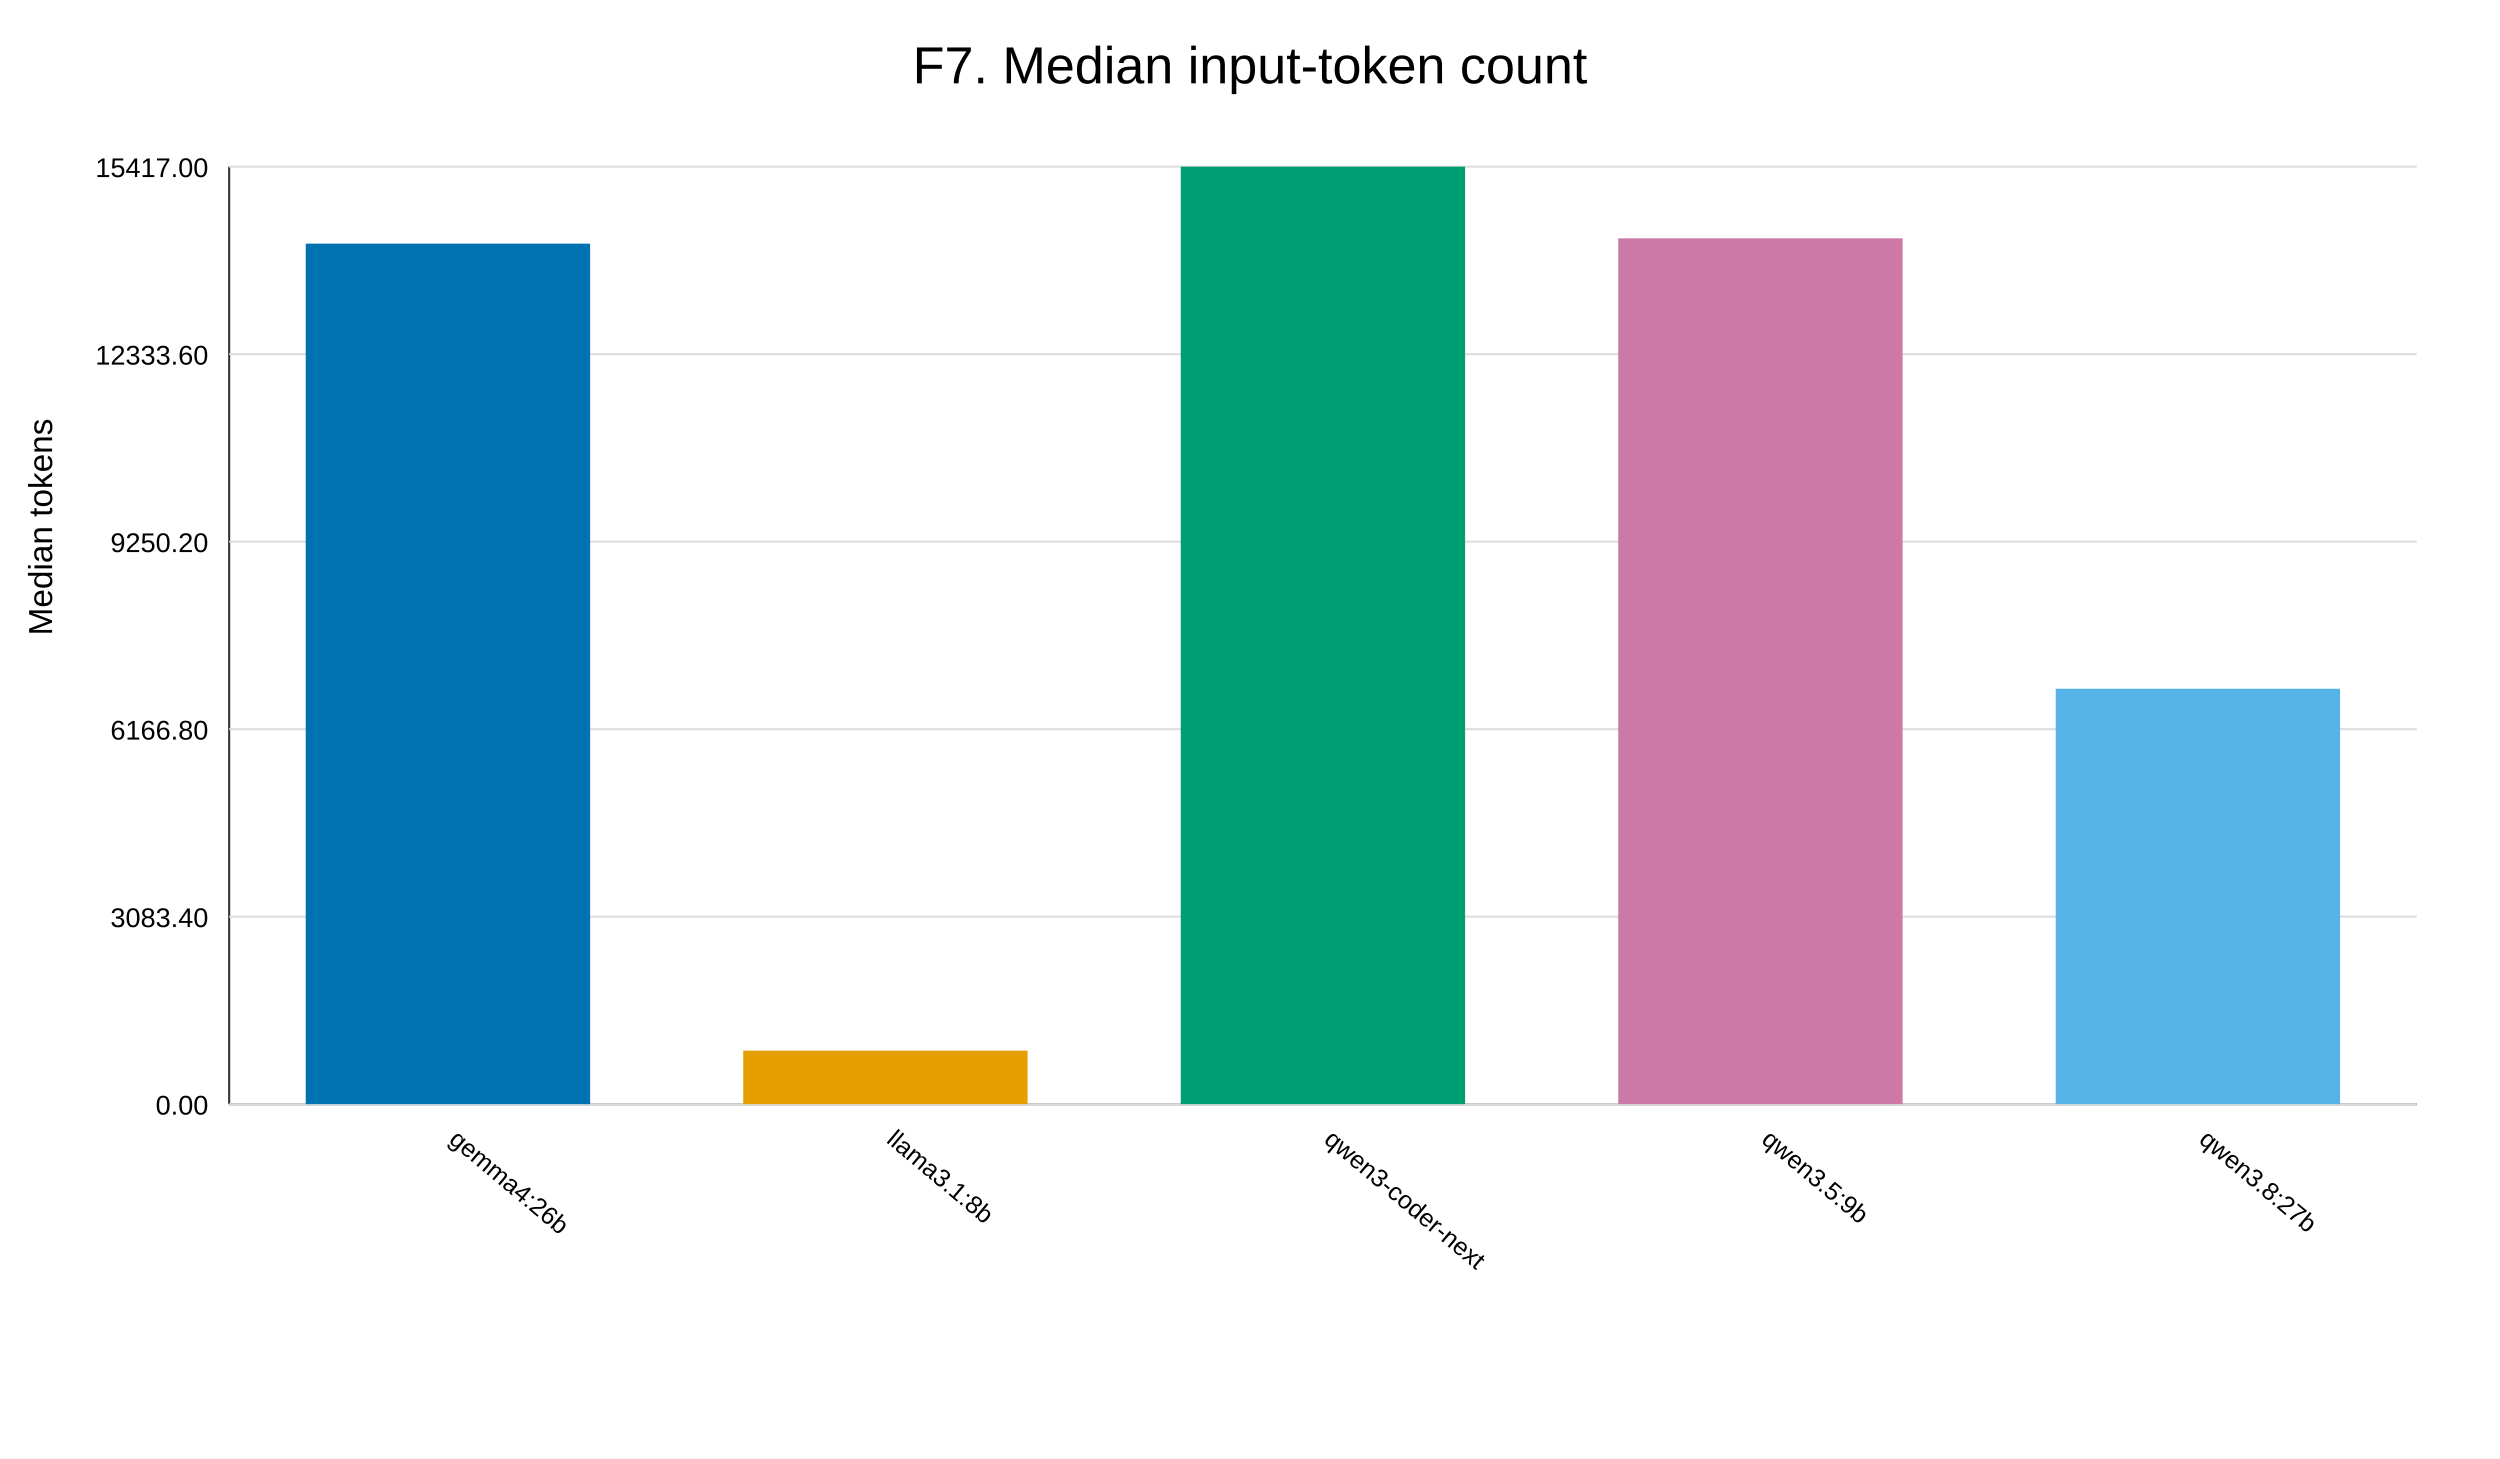
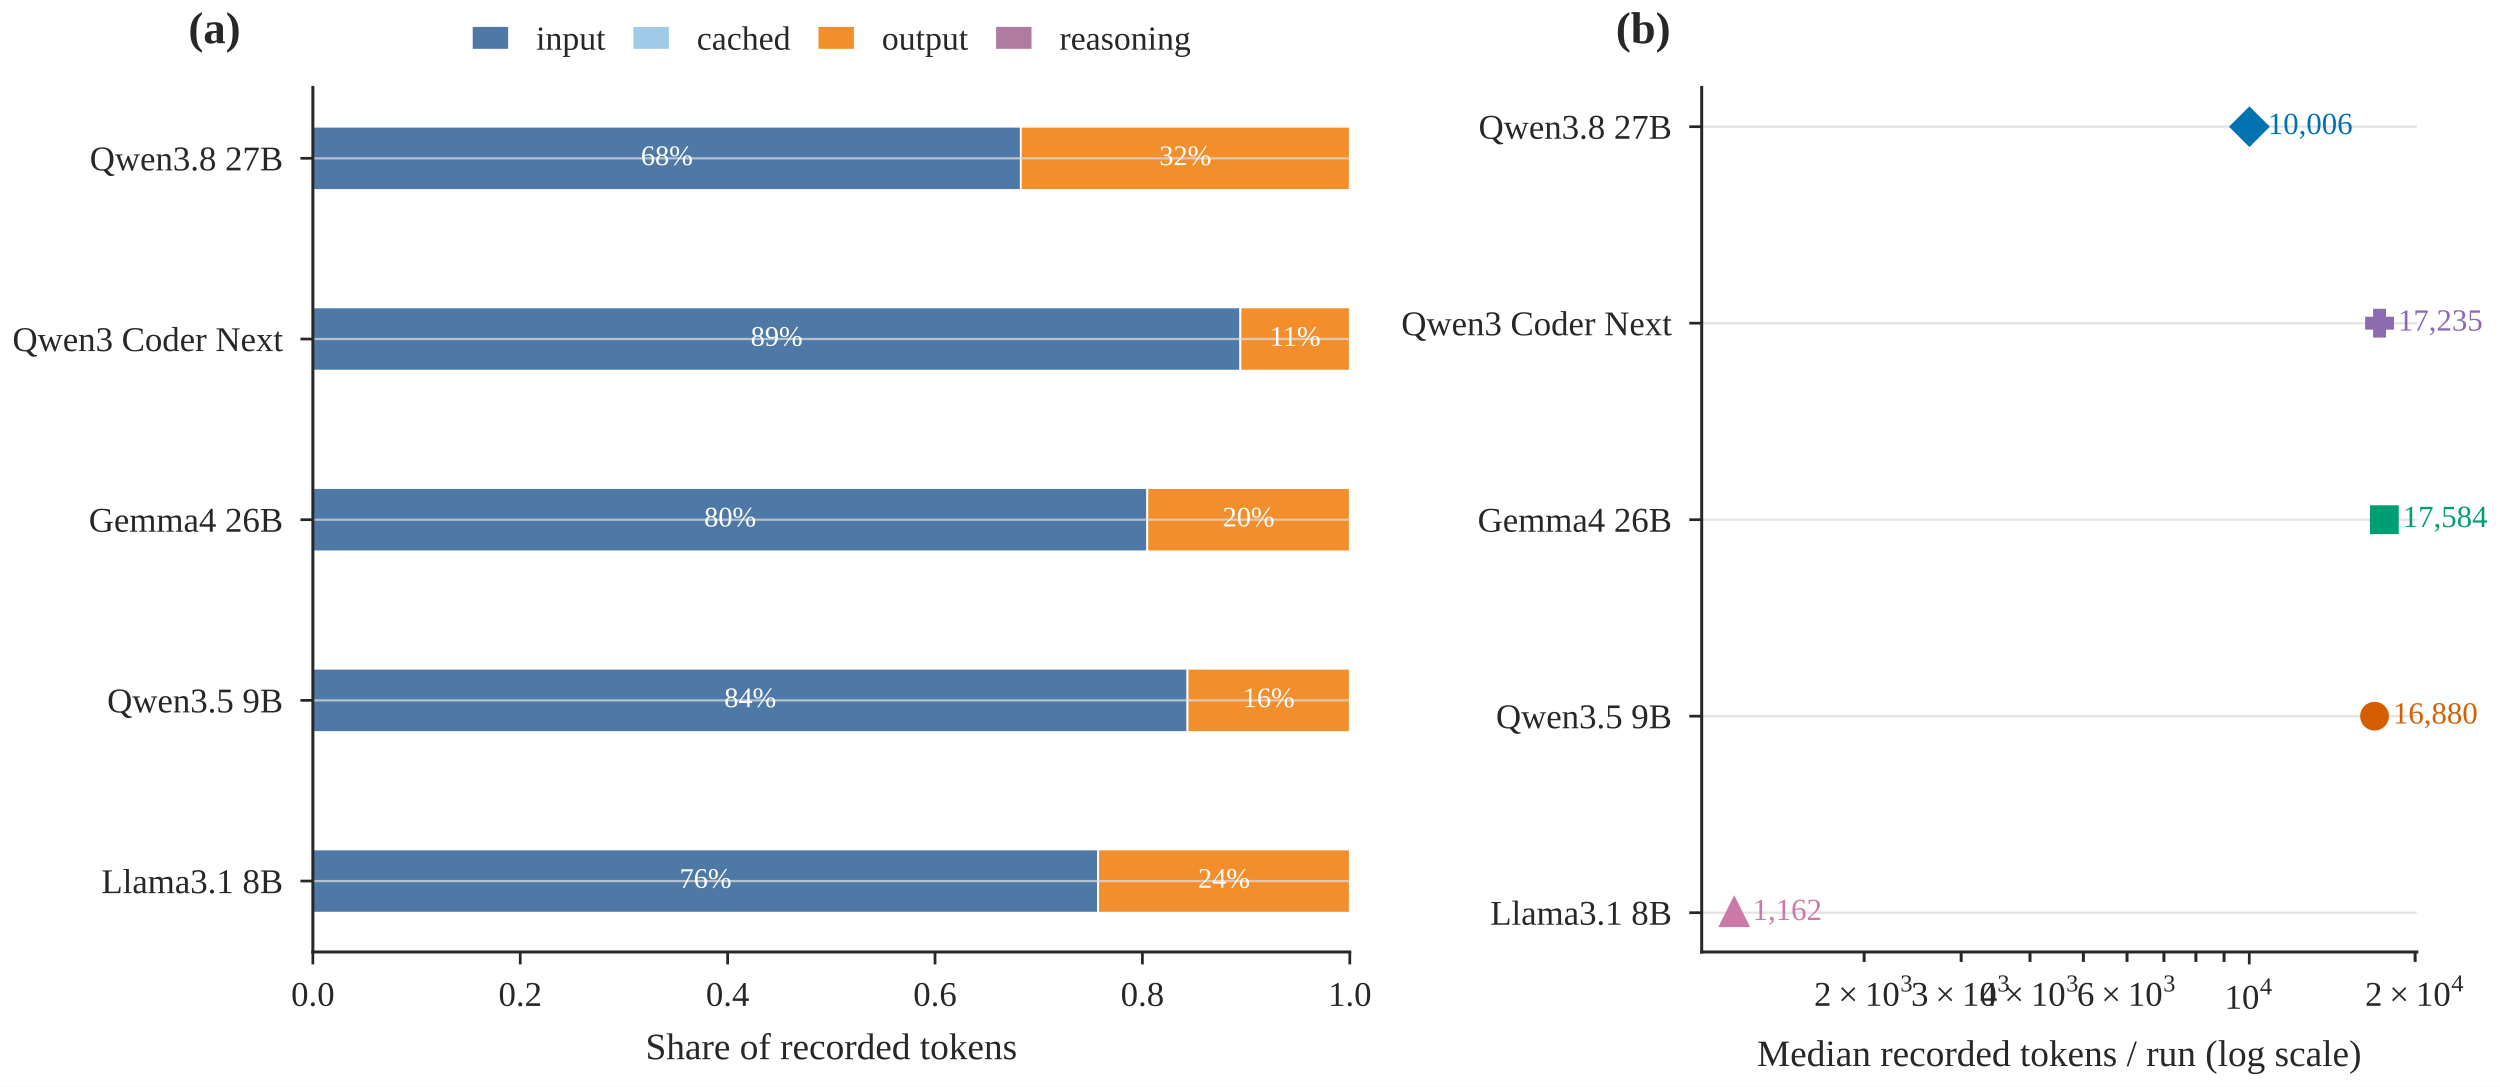
- <svg xmlns="http://www.w3.org/2000/svg" width="1200" height="700" viewBox="0 0 1200 700">
-   <rect width="100%" height="100%" fill="white" />
-   <text x="600.0" y="40" text-anchor="middle" font-family="Arial" font-size="25">F7. Median input-token count</text>
-   <line x1="110" y1="80" x2="110" y2="530" stroke="#333" />
-   <line x1="110" y1="530" x2="1160" y2="530" stroke="#333" />
-   <text x="25" y="305.0" transform="rotate(-90 25 305.0)" font-family="Arial" font-size="16">Median tokens</text>
-   <line x1="110" y1="530.0" x2="1160" y2="530.0" stroke="#ddd" />
-   <text x="100" y="535.0" text-anchor="end" font-family="Arial" font-size="13">0.00</text>
-   <line x1="110" y1="440.0" x2="1160" y2="440.0" stroke="#ddd" />
-   <text x="100" y="445.0" text-anchor="end" font-family="Arial" font-size="13">3083.40</text>
-   <line x1="110" y1="350.0" x2="1160" y2="350.0" stroke="#ddd" />
-   <text x="100" y="355.0" text-anchor="end" font-family="Arial" font-size="13">6166.80</text>
-   <line x1="110" y1="260" x2="1160" y2="260" stroke="#ddd" />
-   <text x="100" y="265" text-anchor="end" font-family="Arial" font-size="13">9250.20</text>
-   <line x1="110" y1="170.0" x2="1160" y2="170.0" stroke="#ddd" />
-   <text x="100" y="175.0" text-anchor="end" font-family="Arial" font-size="13">12333.60</text>
-   <line x1="110" y1="80.0" x2="1160" y2="80.0" stroke="#ddd" />
-   <text x="100" y="85.0" text-anchor="end" font-family="Arial" font-size="13">15417.00</text>
-   <rect x="146.75" y="116.953" width="136.5" height="413.047" fill="#0072B2" />
-   <text x="215.0" y="548" transform="rotate(40 215.0 548)" text-anchor="start" font-family="Arial" font-size="12">gemma4:26b</text>
-   <rect x="356.75" y="504.314" width="136.5" height="25.686" fill="#E69F00" />
-   <text x="425.0" y="548" transform="rotate(40 425.0 548)" text-anchor="start" font-family="Arial" font-size="12">llama3.1:8b</text>
-   <rect x="566.75" y="80.0" width="136.5" height="450.0" fill="#009E73" />
-   <text x="635.0" y="548" transform="rotate(40 635.0 548)" text-anchor="start" font-family="Arial" font-size="12">qwen3-coder-next</text>
-   <rect x="776.75" y="114.399" width="136.5" height="415.601" fill="#CC79A7" />
-   <text x="845.0" y="548" transform="rotate(40 845.0 548)" text-anchor="start" font-family="Arial" font-size="12">qwen3.5:9b</text>
-   <rect x="986.75" y="330.598" width="136.5" height="199.402" fill="#56B4E9" />
-   <text x="1055.0" y="548" transform="rotate(40 1055.0 548)" text-anchor="start" font-family="Arial" font-size="12">qwen3.8:27b</text>
+ <svg xmlns="http://www.w3.org/2000/svg" xmlns:xlink="http://www.w3.org/1999/xlink" width="503.039pt" height="218.64pt" viewBox="0 0 503.039 218.64" version="1.1">
+   <defs>
+     <style type="text/css">*{stroke-linejoin: round; stroke-linecap: butt}</style>
+   </defs>
+   <g id="figure_1">
+     <g id="patch_1">
+       <path d="M 0 218.64 L 503.039 218.64 L 503.039 0 L 0 0 z " style="fill: #ffffff" />
+     </g>
+     <g id="axes_1">
+       <g id="patch_2">
+         <path d="M 62.953 191.552 L 271.601 191.552 L 271.601 17.588 L 62.953 17.588 z " style="fill: #ffffff" />
+       </g>
+       <g id="patch_3">
+         <path d="M 62.953 183.645 L 220.965 183.645 L 220.965 170.92 L 62.953 170.92 z " clip-path="url(#p07044a4d1f)" style="fill: #4e79a7; stroke: #ffffff; stroke-width: 0.35; stroke-linejoin: miter" />
+       </g>
+       <g id="patch_4">
+         <path d="M 62.953 147.289 L 238.955 147.289 L 238.955 134.564 L 62.953 134.564 z " clip-path="url(#p07044a4d1f)" style="fill: #4e79a7; stroke: #ffffff; stroke-width: 0.35; stroke-linejoin: miter" />
+       </g>
+       <g id="patch_5">
+         <path d="M 62.953 110.932 L 230.866 110.932 L 230.866 98.208 L 62.953 98.208 z " clip-path="url(#p07044a4d1f)" style="fill: #4e79a7; stroke: #ffffff; stroke-width: 0.35; stroke-linejoin: miter" />
+       </g>
+       <g id="patch_6">
+         <path d="M 62.953 74.576 L 249.592 74.576 L 249.592 61.851 L 62.953 61.851 z " clip-path="url(#p07044a4d1f)" style="fill: #4e79a7; stroke: #ffffff; stroke-width: 0.35; stroke-linejoin: miter" />
+       </g>
+       <g id="patch_7">
+         <path d="M 62.953 38.22 L 205.405 38.22 L 205.405 25.495 L 62.953 25.495 z " clip-path="url(#p07044a4d1f)" style="fill: #4e79a7; stroke: #ffffff; stroke-width: 0.35; stroke-linejoin: miter" />
+       </g>
+       <g id="patch_8">
+         <path d="M 220.965 183.645 L 220.965 183.645 L 220.965 170.92 L 220.965 170.92 z " clip-path="url(#p07044a4d1f)" style="fill: #a0cbe8; stroke: #ffffff; stroke-width: 0.35; stroke-linejoin: miter" />
+       </g>
+       <g id="patch_9">
+         <path d="M 238.955 147.289 L 238.955 147.289 L 238.955 134.564 L 238.955 134.564 z " clip-path="url(#p07044a4d1f)" style="fill: #a0cbe8; stroke: #ffffff; stroke-width: 0.35; stroke-linejoin: miter" />
+       </g>
+       <g id="patch_10">
+         <path d="M 230.866 110.932 L 230.866 110.932 L 230.866 98.208 L 230.866 98.208 z " clip-path="url(#p07044a4d1f)" style="fill: #a0cbe8; stroke: #ffffff; stroke-width: 0.35; stroke-linejoin: miter" />
+       </g>
+       <g id="patch_11">
+         <path d="M 249.592 74.576 L 249.592 74.576 L 249.592 61.851 L 249.592 61.851 z " clip-path="url(#p07044a4d1f)" style="fill: #a0cbe8; stroke: #ffffff; stroke-width: 0.35; stroke-linejoin: miter" />
+       </g>
+       <g id="patch_12">
+         <path d="M 205.405 38.22 L 205.405 38.22 L 205.405 25.495 L 205.405 25.495 z " clip-path="url(#p07044a4d1f)" style="fill: #a0cbe8; stroke: #ffffff; stroke-width: 0.35; stroke-linejoin: miter" />
+       </g>
+       <g id="patch_13">
+         <path d="M 220.965 183.645 L 271.601 183.645 L 271.601 170.92 L 220.965 170.92 z " clip-path="url(#p07044a4d1f)" style="fill: #f28e2b; stroke: #ffffff; stroke-width: 0.35; stroke-linejoin: miter" />
+       </g>
+       <g id="patch_14">
+         <path d="M 238.955 147.289 L 271.601 147.289 L 271.601 134.564 L 238.955 134.564 z " clip-path="url(#p07044a4d1f)" style="fill: #f28e2b; stroke: #ffffff; stroke-width: 0.35; stroke-linejoin: miter" />
+       </g>
+       <g id="patch_15">
+         <path d="M 230.866 110.932 L 271.601 110.932 L 271.601 98.208 L 230.866 98.208 z " clip-path="url(#p07044a4d1f)" style="fill: #f28e2b; stroke: #ffffff; stroke-width: 0.35; stroke-linejoin: miter" />
+       </g>
+       <g id="patch_16">
+         <path d="M 249.592 74.576 L 271.601 74.576 L 271.601 61.851 L 249.592 61.851 z " clip-path="url(#p07044a4d1f)" style="fill: #f28e2b; stroke: #ffffff; stroke-width: 0.35; stroke-linejoin: miter" />
+       </g>
+       <g id="patch_17">
+         <path d="M 205.405 38.22 L 271.601 38.22 L 271.601 25.495 L 205.405 25.495 z " clip-path="url(#p07044a4d1f)" style="fill: #f28e2b; stroke: #ffffff; stroke-width: 0.35; stroke-linejoin: miter" />
+       </g>
+       <g id="patch_18">
+         <path d="M 271.601 183.645 L 271.601 183.645 L 271.601 170.92 L 271.601 170.92 z " clip-path="url(#p07044a4d1f)" style="fill: #b07aa1; stroke: #ffffff; stroke-width: 0.35; stroke-linejoin: miter" />
+       </g>
+       <g id="patch_19">
+         <path d="M 271.601 147.289 L 271.601 147.289 L 271.601 134.564 L 271.601 134.564 z " clip-path="url(#p07044a4d1f)" style="fill: #b07aa1; stroke: #ffffff; stroke-width: 0.35; stroke-linejoin: miter" />
+       </g>
+       <g id="patch_20">
+         <path d="M 271.601 110.932 L 271.601 110.932 L 271.601 98.208 L 271.601 98.208 z " clip-path="url(#p07044a4d1f)" style="fill: #b07aa1; stroke: #ffffff; stroke-width: 0.35; stroke-linejoin: miter" />
+       </g>
+       <g id="patch_21">
+         <path d="M 271.601 74.576 L 271.601 74.576 L 271.601 61.851 L 271.601 61.851 z " clip-path="url(#p07044a4d1f)" style="fill: #b07aa1; stroke: #ffffff; stroke-width: 0.35; stroke-linejoin: miter" />
+       </g>
+       <g id="patch_22">
+         <path d="M 271.601 38.22 L 271.601 38.22 L 271.601 25.495 L 271.601 25.495 z " clip-path="url(#p07044a4d1f)" style="fill: #b07aa1; stroke: #ffffff; stroke-width: 0.35; stroke-linejoin: miter" />
+       </g>
+       <g id="matplotlib.axis_1">
+         <g id="xtick_1">
+           <g id="line2d_1">
+             <defs>
+               <path id="me85e2fd62c" d="M 0 0 L 0 2.5 " style="stroke: #272727; stroke-width: 0.55" />
+             </defs>
+             <g>
+               <use xlink:href="#me85e2fd62c" x="62.953" y="191.552" style="fill: #272727; stroke: #272727; stroke-width: 0.55" />
+             </g>
+           </g>
+           <g id="text_1">
+             <text style="font-size: 7px; font-family: 'Times New Roman', 'STIX Two Text', 'Liberation Serif', 'DejaVu Serif', serif; text-anchor: middle; fill: #272727" x="62.953" y="202.406" transform="rotate(-0 62.95266 202.4058)">0.0</text>
+           </g>
+         </g>
+         <g id="xtick_2">
+           <g id="line2d_2">
+             <g>
+               <use xlink:href="#me85e2fd62c" x="104.682" y="191.552" style="fill: #272727; stroke: #272727; stroke-width: 0.55" />
+             </g>
+           </g>
+           <g id="text_2">
+             <text style="font-size: 7px; font-family: 'Times New Roman', 'STIX Two Text', 'Liberation Serif', 'DejaVu Serif', serif; text-anchor: middle; fill: #272727" x="104.682" y="202.406" transform="rotate(-0 104.6823 202.4058)">0.2</text>
+           </g>
+         </g>
+         <g id="xtick_3">
+           <g id="line2d_3">
+             <g>
+               <use xlink:href="#me85e2fd62c" x="146.412" y="191.552" style="fill: #272727; stroke: #272727; stroke-width: 0.55" />
+             </g>
+           </g>
+           <g id="text_3">
+             <text style="font-size: 7px; font-family: 'Times New Roman', 'STIX Two Text', 'Liberation Serif', 'DejaVu Serif', serif; text-anchor: middle; fill: #272727" x="146.412" y="202.406" transform="rotate(-0 146.412 202.4058)">0.4</text>
+           </g>
+         </g>
+         <g id="xtick_4">
+           <g id="line2d_4">
+             <g>
+               <use xlink:href="#me85e2fd62c" x="188.142" y="191.552" style="fill: #272727; stroke: #272727; stroke-width: 0.55" />
+             </g>
+           </g>
+           <g id="text_4">
+             <text style="font-size: 7px; font-family: 'Times New Roman', 'STIX Two Text', 'Liberation Serif', 'DejaVu Serif', serif; text-anchor: middle; fill: #272727" x="188.142" y="202.406" transform="rotate(-0 188.1417 202.4058)">0.6</text>
+           </g>
+         </g>
+         <g id="xtick_5">
+           <g id="line2d_5">
+             <g>
+               <use xlink:href="#me85e2fd62c" x="229.871" y="191.552" style="fill: #272727; stroke: #272727; stroke-width: 0.55" />
+             </g>
+           </g>
+           <g id="text_5">
+             <text style="font-size: 7px; font-family: 'Times New Roman', 'STIX Two Text', 'Liberation Serif', 'DejaVu Serif', serif; text-anchor: middle; fill: #272727" x="229.871" y="202.406" transform="rotate(-0 229.8713 202.4058)">0.8</text>
+           </g>
+         </g>
+         <g id="xtick_6">
+           <g id="line2d_6">
+             <g>
+               <use xlink:href="#me85e2fd62c" x="271.601" y="191.552" style="fill: #272727; stroke: #272727; stroke-width: 0.55" />
+             </g>
+           </g>
+           <g id="text_6">
+             <text style="font-size: 7px; font-family: 'Times New Roman', 'STIX Two Text', 'Liberation Serif', 'DejaVu Serif', serif; text-anchor: middle; fill: #272727" x="271.601" y="202.406" transform="rotate(-0 271.601 202.4058)">1.0</text>
+           </g>
+         </g>
+         <g id="text_7">
+           <text style="font-size: 7.5px; font-family: 'Times New Roman', 'STIX Two Text', 'Liberation Serif', 'DejaVu Serif', serif; text-anchor: middle; fill: #272727" x="167.277" y="213.124" transform="rotate(-0 167.2768 213.1244)">Share of recorded tokens</text>
+         </g>
+       </g>
+       <g id="matplotlib.axis_2">
+         <g id="ytick_1">
+           <g id="line2d_7">
+             <path d="M 62.953 177.282 L 271.601 177.282 " clip-path="url(#p07044a4d1f)" style="fill: none; stroke: #d9d9d9; stroke-opacity: 0.75; stroke-width: 0.45; stroke-linecap: square" />
+           </g>
+           <g id="line2d_8">
+             <defs>
+               <path id="m7d37bfd8b5" d="M 0 0 L -2.5 0 " style="stroke: #272727; stroke-width: 0.55" />
+             </defs>
+             <g>
+               <use xlink:href="#m7d37bfd8b5" x="62.953" y="177.282" style="fill: #272727; stroke: #272727; stroke-width: 0.55" />
+             </g>
+           </g>
+           <g id="text_8">
+             <text style="font-size: 7px; font-family: 'Times New Roman', 'STIX Two Text', 'Liberation Serif', 'DejaVu Serif', serif; text-anchor: end; fill: #272727" x="56.953" y="179.713" transform="rotate(-0 56.95266 179.7128)">Llama3.1 8B</text>
+           </g>
+         </g>
+         <g id="ytick_2">
+           <g id="line2d_9">
+             <path d="M 62.953 140.926 L 271.601 140.926 " clip-path="url(#p07044a4d1f)" style="fill: none; stroke: #d9d9d9; stroke-opacity: 0.75; stroke-width: 0.45; stroke-linecap: square" />
+           </g>
+           <g id="line2d_10">
+             <g>
+               <use xlink:href="#m7d37bfd8b5" x="62.953" y="140.926" style="fill: #272727; stroke: #272727; stroke-width: 0.55" />
+             </g>
+           </g>
+           <g id="text_9">
+             <text style="font-size: 7px; font-family: 'Times New Roman', 'STIX Two Text', 'Liberation Serif', 'DejaVu Serif', serif; text-anchor: end; fill: #272727" x="56.953" y="143.353" transform="rotate(-0 56.95266 143.353)">Qwen3.5 9B</text>
+           </g>
+         </g>
+         <g id="ytick_3">
+           <g id="line2d_11">
+             <path d="M 62.953 104.57 L 271.601 104.57 " clip-path="url(#p07044a4d1f)" style="fill: none; stroke: #d9d9d9; stroke-opacity: 0.75; stroke-width: 0.45; stroke-linecap: square" />
+           </g>
+           <g id="line2d_12">
+             <g>
+               <use xlink:href="#m7d37bfd8b5" x="62.953" y="104.57" style="fill: #272727; stroke: #272727; stroke-width: 0.55" />
+             </g>
+           </g>
+           <g id="text_10">
+             <text style="font-size: 7px; font-family: 'Times New Roman', 'STIX Two Text', 'Liberation Serif', 'DejaVu Serif', serif; text-anchor: end; fill: #272727" x="56.953" y="106.997" transform="rotate(-0 56.95266 106.9967)">Gemma4 26B</text>
+           </g>
+         </g>
+         <g id="ytick_4">
+           <g id="line2d_13">
+             <path d="M 62.953 68.214 L 271.601 68.214 " clip-path="url(#p07044a4d1f)" style="fill: none; stroke: #d9d9d9; stroke-opacity: 0.75; stroke-width: 0.45; stroke-linecap: square" />
+           </g>
+           <g id="line2d_14">
+             <g>
+               <use xlink:href="#m7d37bfd8b5" x="62.953" y="68.214" style="fill: #272727; stroke: #272727; stroke-width: 0.55" />
+             </g>
+           </g>
+           <g id="text_11">
+             <text style="font-size: 7px; font-family: 'Times New Roman', 'STIX Two Text', 'Liberation Serif', 'DejaVu Serif', serif; text-anchor: end; fill: #272727" x="56.953" y="70.644" transform="rotate(-0 56.95266 70.64399)">Qwen3 Coder Next</text>
+           </g>
+         </g>
+         <g id="ytick_5">
+           <g id="line2d_15">
+             <path d="M 62.953 31.857 L 271.601 31.857 " clip-path="url(#p07044a4d1f)" style="fill: none; stroke: #d9d9d9; stroke-opacity: 0.75; stroke-width: 0.45; stroke-linecap: square" />
+           </g>
+           <g id="line2d_16">
+             <g>
+               <use xlink:href="#m7d37bfd8b5" x="62.953" y="31.857" style="fill: #272727; stroke: #272727; stroke-width: 0.55" />
+             </g>
+           </g>
+           <g id="text_12">
+             <text style="font-size: 7px; font-family: 'Times New Roman', 'STIX Two Text', 'Liberation Serif', 'DejaVu Serif', serif; text-anchor: end; fill: #272727" x="56.953" y="34.284" transform="rotate(-0 56.95266 34.28417)">Qwen3.8 27B</text>
+           </g>
+         </g>
+       </g>
+       <g id="patch_23">
+         <path d="M 62.953 191.552 L 62.953 17.588 " style="fill: none; stroke: #272727; stroke-width: 0.6; stroke-linejoin: miter; stroke-linecap: square" />
+       </g>
+       <g id="patch_24">
+         <path d="M 62.953 191.552 L 271.601 191.552 " style="fill: none; stroke: #272727; stroke-width: 0.6; stroke-linejoin: miter; stroke-linecap: square" />
+       </g>
+       <g id="text_13">
+         <text style="font-size: 5.7px; font-family: 'Times New Roman', 'STIX Two Text', 'Liberation Serif', 'DejaVu Serif', serif; text-anchor: middle; fill: #ffffff" x="141.959" y="178.643" transform="rotate(-0 141.9589 178.6435)">76%</text>
+       </g>
+       <g id="text_14">
+         <text style="font-size: 5.7px; font-family: 'Times New Roman', 'STIX Two Text', 'Liberation Serif', 'DejaVu Serif', serif; text-anchor: middle; fill: #ffffff" x="150.954" y="142.287" transform="rotate(-0 150.9541 142.2872)">84%</text>
+       </g>
+       <g id="text_15">
+         <text style="font-size: 5.7px; font-family: 'Times New Roman', 'STIX Two Text', 'Liberation Serif', 'DejaVu Serif', serif; text-anchor: middle; fill: #ffffff" x="146.909" y="105.931" transform="rotate(-0 146.9092 105.9309)">80%</text>
+       </g>
+       <g id="text_16">
+         <text style="font-size: 5.7px; font-family: 'Times New Roman', 'STIX Two Text', 'Liberation Serif', 'DejaVu Serif', serif; text-anchor: middle; fill: #ffffff" x="156.272" y="69.575" transform="rotate(-0 156.2724 69.57466)">89%</text>
+       </g>
+       <g id="text_17">
+         <text style="font-size: 5.7px; font-family: 'Times New Roman', 'STIX Two Text', 'Liberation Serif', 'DejaVu Serif', serif; text-anchor: middle; fill: #ffffff" x="134.179" y="33.218" transform="rotate(-0 134.179 33.2184)">68%</text>
+       </g>
+       <g id="text_18">
+         <text style="font-size: 5.7px; font-family: 'Times New Roman', 'STIX Two Text', 'Liberation Serif', 'DejaVu Serif', serif; text-anchor: middle; fill: #ffffff" x="246.283" y="178.643" transform="rotate(-0 246.2831 178.6435)">24%</text>
+       </g>
+       <g id="text_19">
+         <text style="font-size: 5.7px; font-family: 'Times New Roman', 'STIX Two Text', 'Liberation Serif', 'DejaVu Serif', serif; text-anchor: middle; fill: #ffffff" x="255.278" y="142.287" transform="rotate(-0 255.2782 142.2872)">16%</text>
+       </g>
+       <g id="text_20">
+         <text style="font-size: 5.7px; font-family: 'Times New Roman', 'STIX Two Text', 'Liberation Serif', 'DejaVu Serif', serif; text-anchor: middle; fill: #ffffff" x="251.233" y="105.931" transform="rotate(-0 251.2333 105.9309)">20%</text>
+       </g>
+       <g id="text_21">
+         <text style="font-size: 5.7px; font-family: 'Times New Roman', 'STIX Two Text', 'Liberation Serif', 'DejaVu Serif', serif; text-anchor: middle; fill: #ffffff" x="260.597" y="69.575" transform="rotate(-0 260.5966 69.57466)">11%</text>
+       </g>
+       <g id="text_22">
+         <text style="font-size: 5.7px; font-family: 'Times New Roman', 'STIX Two Text', 'Liberation Serif', 'DejaVu Serif', serif; text-anchor: middle; fill: #ffffff" x="238.503" y="33.218" transform="rotate(-0 238.5032 33.2184)">32%</text>
+       </g>
+       <g id="text_23">
+         <text style="font-weight: 700; font-size: 9px; font-family: 'Times New Roman', 'STIX Two Text', 'Liberation Serif', 'DejaVu Serif', serif; text-anchor: start; fill: #272727" x="37.915" y="8.687" transform="rotate(-0 37.91486 8.686606)">(a)</text>
+       </g>
+       <g id="legend_1">
+         <g id="patch_25">
+           <path d="M 94.943 10 L 102.423 10 L 102.423 5.24 L 94.943 5.24 z " style="fill: #4e79a7; stroke: #ffffff; stroke-width: 0.35; stroke-linejoin: miter" />
+         </g>
+         <g id="text_24">
+           <text style="font-size: 6.8px; font-family: 'Times New Roman', 'STIX Two Text', 'Liberation Serif', 'DejaVu Serif', serif; text-anchor: start; fill: #272727" x="107.863" y="10" transform="rotate(-0 107.8629 10)">input</text>
+         </g>
+         <g id="patch_26">
+           <path d="M 127.281 10 L 134.761 10 L 134.761 5.24 L 127.281 5.24 z " style="fill: #a0cbe8; stroke: #ffffff; stroke-width: 0.35; stroke-linejoin: miter" />
+         </g>
+         <g id="text_25">
+           <text style="font-size: 6.8px; font-family: 'Times New Roman', 'STIX Two Text', 'Liberation Serif', 'DejaVu Serif', serif; text-anchor: start; fill: #272727" x="140.201" y="10" transform="rotate(-0 140.2011 10)">cached</text>
+         </g>
+         <g id="patch_27">
+           <path d="M 164.515 10 L 171.995 10 L 171.995 5.24 L 164.515 5.24 z " style="fill: #f28e2b; stroke: #ffffff; stroke-width: 0.35; stroke-linejoin: miter" />
+         </g>
+         <g id="text_26">
+           <text style="font-size: 6.8px; font-family: 'Times New Roman', 'STIX Two Text', 'Liberation Serif', 'DejaVu Serif', serif; text-anchor: start; fill: #272727" x="177.435" y="10" transform="rotate(-0 177.4354 10)">output</text>
+         </g>
+         <g id="patch_28">
+           <path d="M 200.254 10 L 207.734 10 L 207.734 5.24 L 200.254 5.24 z " style="fill: #b07aa1; stroke: #ffffff; stroke-width: 0.35; stroke-linejoin: miter" />
+         </g>
+         <g id="text_27">
+           <text style="font-size: 6.8px; font-family: 'Times New Roman', 'STIX Two Text', 'Liberation Serif', 'DejaVu Serif', serif; text-anchor: start; fill: #272727" x="213.174" y="10" transform="rotate(-0 213.1736 10)">reasoning</text>
+         </g>
+       </g>
+     </g>
+     <g id="axes_2">
+       <g id="patch_29">
+         <path d="M 342.409 191.552 L 486.305 191.552 L 486.305 17.588 L 342.409 17.588 z " style="fill: #ffffff" />
+       </g>
+       <g id="matplotlib.axis_3">
+         <g id="xtick_7">
+           <g id="line2d_17">
+             <g>
+               <use xlink:href="#me85e2fd62c" x="452.588" y="191.552" style="fill: #272727; stroke: #272727; stroke-width: 0.55" />
+             </g>
+           </g>
+           <g id="text_28">
+             <g style="fill: #272727" transform="translate(447.6182 203.7823)">
+               <text>
+                 <tspan x="0" y="-0.795" style="font-size: 7px; font-family: 'Times New Roman'; fill: #272727">1</tspan>
+                 <tspan x="3.5" y="-0.795" style="font-size: 7px; font-family: 'Times New Roman'; fill: #272727">0</tspan>
+                 <tspan x="7.11" y="-3.686" style="font-size: 4.9px; font-family: 'Times New Roman'; fill: #272727">4</tspan>
+               </text>
+             </g>
+           </g>
+         </g>
+         <g id="xtick_8">
+           <g id="line2d_18">
+             <defs>
+               <path id="m6eb79dfa51" d="M 0 0 L 0 2 " style="stroke: #272727; stroke-width: 0.6" />
+             </defs>
+             <g>
+               <use xlink:href="#m6eb79dfa51" x="375.095" y="191.552" style="fill: #272727; stroke: #272727; stroke-width: 0.6" />
+             </g>
+           </g>
+           <g id="text_29">
+             <g style="fill: #272727" transform="translate(365.0151 203.1823)">
+               <text>
+                 <tspan x="0" y="-0.795" style="font-size: 7px; font-family: 'Times New Roman'; fill: #272727">2</tspan>
+                 <tspan x="4.9" y="-0.795" style="font-size: 7px; font-family: 'Times New Roman'; fill: #272727">×</tspan>
+                 <tspan x="10.248" y="-0.795" style="font-size: 7px; font-family: 'Times New Roman'; fill: #272727">1</tspan>
+                 <tspan x="13.748" y="-0.795" style="font-size: 7px; font-family: 'Times New Roman'; fill: #272727">0</tspan>
+                 <tspan x="17.358" y="-3.686" style="font-size: 4.9px; font-family: 'Times New Roman'; fill: #272727">3</tspan>
+               </text>
+             </g>
+           </g>
+         </g>
+         <g id="xtick_9">
+           <g id="line2d_19">
+             <g>
+               <use xlink:href="#m6eb79dfa51" x="394.618" y="191.552" style="fill: #272727; stroke: #272727; stroke-width: 0.6" />
+             </g>
+           </g>
+           <g id="text_30">
+             <g style="fill: #272727" transform="translate(384.5379 203.1823)">
+               <text>
+                 <tspan x="0" y="-0.795" style="font-size: 7px; font-family: 'Times New Roman'; fill: #272727">3</tspan>
+                 <tspan x="4.9" y="-0.795" style="font-size: 7px; font-family: 'Times New Roman'; fill: #272727">×</tspan>
+                 <tspan x="10.248" y="-0.795" style="font-size: 7px; font-family: 'Times New Roman'; fill: #272727">1</tspan>
+                 <tspan x="13.748" y="-0.795" style="font-size: 7px; font-family: 'Times New Roman'; fill: #272727">0</tspan>
+                 <tspan x="17.358" y="-3.686" style="font-size: 4.9px; font-family: 'Times New Roman'; fill: #272727">3</tspan>
+               </text>
+             </g>
+           </g>
+         </g>
+         <g id="xtick_10">
+           <g id="line2d_20">
+             <g>
+               <use xlink:href="#m6eb79dfa51" x="408.47" y="191.552" style="fill: #272727; stroke: #272727; stroke-width: 0.6" />
+             </g>
+           </g>
+           <g id="text_31">
+             <g style="fill: #272727" transform="translate(398.3896 203.1823)">
+               <text>
+                 <tspan x="0" y="-0.795" style="font-size: 7px; font-family: 'Times New Roman'; fill: #272727">4</tspan>
+                 <tspan x="4.9" y="-0.795" style="font-size: 7px; font-family: 'Times New Roman'; fill: #272727">×</tspan>
+                 <tspan x="10.248" y="-0.795" style="font-size: 7px; font-family: 'Times New Roman'; fill: #272727">1</tspan>
+                 <tspan x="13.748" y="-0.795" style="font-size: 7px; font-family: 'Times New Roman'; fill: #272727">0</tspan>
+                 <tspan x="17.358" y="-3.686" style="font-size: 4.9px; font-family: 'Times New Roman'; fill: #272727">3</tspan>
+               </text>
+             </g>
+           </g>
+         </g>
+         <g id="xtick_11">
+           <g id="line2d_21">
+             <g>
+               <use xlink:href="#m6eb79dfa51" x="419.214" y="191.552" style="fill: #272727; stroke: #272727; stroke-width: 0.6" />
+             </g>
+           </g>
+         </g>
+         <g id="xtick_12">
+           <g id="line2d_22">
+             <g>
+               <use xlink:href="#m6eb79dfa51" x="427.992" y="191.552" style="fill: #272727; stroke: #272727; stroke-width: 0.6" />
+             </g>
+           </g>
+           <g id="text_32">
+             <g style="fill: #272727" transform="translate(417.9124 203.1823)">
+               <text>
+                 <tspan x="0" y="-0.795" style="font-size: 7px; font-family: 'Times New Roman'; fill: #272727">6</tspan>
+                 <tspan x="4.9" y="-0.795" style="font-size: 7px; font-family: 'Times New Roman'; fill: #272727">×</tspan>
+                 <tspan x="10.248" y="-0.795" style="font-size: 7px; font-family: 'Times New Roman'; fill: #272727">1</tspan>
+                 <tspan x="13.748" y="-0.795" style="font-size: 7px; font-family: 'Times New Roman'; fill: #272727">0</tspan>
+                 <tspan x="17.358" y="-3.686" style="font-size: 4.9px; font-family: 'Times New Roman'; fill: #272727">3</tspan>
+               </text>
+             </g>
+           </g>
+         </g>
+         <g id="xtick_13">
+           <g id="line2d_23">
+             <g>
+               <use xlink:href="#m6eb79dfa51" x="435.415" y="191.552" style="fill: #272727; stroke: #272727; stroke-width: 0.6" />
+             </g>
+           </g>
+         </g>
+         <g id="xtick_14">
+           <g id="line2d_24">
+             <g>
+               <use xlink:href="#m6eb79dfa51" x="441.844" y="191.552" style="fill: #272727; stroke: #272727; stroke-width: 0.6" />
+             </g>
+           </g>
+         </g>
+         <g id="xtick_15">
+           <g id="line2d_25">
+             <g>
+               <use xlink:href="#m6eb79dfa51" x="447.515" y="191.552" style="fill: #272727; stroke: #272727; stroke-width: 0.6" />
+             </g>
+           </g>
+         </g>
+         <g id="xtick_16">
+           <g id="line2d_26">
+             <g>
+               <use xlink:href="#m6eb79dfa51" x="485.963" y="191.552" style="fill: #272727; stroke: #272727; stroke-width: 0.6" />
+             </g>
+           </g>
+           <g id="text_33">
+             <g style="fill: #272727" transform="translate(475.8827 203.1823)">
+               <text>
+                 <tspan x="0" y="-0.795" style="font-size: 7px; font-family: 'Times New Roman'; fill: #272727">2</tspan>
+                 <tspan x="4.9" y="-0.795" style="font-size: 7px; font-family: 'Times New Roman'; fill: #272727">×</tspan>
+                 <tspan x="10.248" y="-0.795" style="font-size: 7px; font-family: 'Times New Roman'; fill: #272727">1</tspan>
+                 <tspan x="13.748" y="-0.795" style="font-size: 7px; font-family: 'Times New Roman'; fill: #272727">0</tspan>
+                 <tspan x="17.358" y="-3.686" style="font-size: 4.9px; font-family: 'Times New Roman'; fill: #272727">4</tspan>
+               </text>
+             </g>
+           </g>
+         </g>
+         <g id="text_34">
+           <text style="font-size: 7.5px; font-family: 'Times New Roman', 'STIX Two Text', 'Liberation Serif', 'DejaVu Serif', serif; text-anchor: middle; fill: #272727" x="414.357" y="214.501" transform="rotate(-0 414.3568 214.5009)">Median recorded tokens / run (log scale)</text>
+         </g>
+       </g>
+       <g id="matplotlib.axis_4">
+         <g id="ytick_6">
+           <g id="line2d_27">
+             <path d="M 342.409 183.645 L 486.305 183.645 " clip-path="url(#pb05c84e6b1)" style="fill: none; stroke: #d9d9d9; stroke-opacity: 0.75; stroke-width: 0.45; stroke-linecap: square" />
+           </g>
+           <g id="line2d_28">
+             <g>
+               <use xlink:href="#m7d37bfd8b5" x="342.409" y="183.645" style="fill: #272727; stroke: #272727; stroke-width: 0.55" />
+             </g>
+           </g>
+           <g id="text_35">
+             <text style="font-size: 7px; font-family: 'Times New Roman', 'STIX Two Text', 'Liberation Serif', 'DejaVu Serif', serif; text-anchor: end; fill: #272727" x="336.409" y="186.075" transform="rotate(-0 336.4091 186.0751)">Llama3.1 8B</text>
+           </g>
+         </g>
+         <g id="ytick_7">
+           <g id="line2d_29">
+             <path d="M 342.409 144.107 L 486.305 144.107 " clip-path="url(#pb05c84e6b1)" style="fill: none; stroke: #d9d9d9; stroke-opacity: 0.75; stroke-width: 0.45; stroke-linecap: square" />
+           </g>
+           <g id="line2d_30">
+             <g>
+               <use xlink:href="#m7d37bfd8b5" x="342.409" y="144.107" style="fill: #272727; stroke: #272727; stroke-width: 0.55" />
+             </g>
+           </g>
+           <g id="text_36">
+             <text style="font-size: 7px; font-family: 'Times New Roman', 'STIX Two Text', 'Liberation Serif', 'DejaVu Serif', serif; text-anchor: end; fill: #272727" x="336.409" y="146.534" transform="rotate(-0 336.4091 146.5341)">Qwen3.5 9B</text>
+           </g>
+         </g>
+         <g id="ytick_8">
+           <g id="line2d_31">
+             <path d="M 342.409 104.57 L 486.305 104.57 " clip-path="url(#pb05c84e6b1)" style="fill: none; stroke: #d9d9d9; stroke-opacity: 0.75; stroke-width: 0.45; stroke-linecap: square" />
+           </g>
+           <g id="line2d_32">
+             <g>
+               <use xlink:href="#m7d37bfd8b5" x="342.409" y="104.57" style="fill: #272727; stroke: #272727; stroke-width: 0.55" />
+             </g>
+           </g>
+           <g id="text_37">
+             <text style="font-size: 7px; font-family: 'Times New Roman', 'STIX Two Text', 'Liberation Serif', 'DejaVu Serif', serif; text-anchor: end; fill: #272727" x="336.409" y="106.997" transform="rotate(-0 336.4091 106.9967)">Gemma4 26B</text>
+           </g>
+         </g>
+         <g id="ytick_9">
+           <g id="line2d_33">
+             <path d="M 342.409 65.033 L 486.305 65.033 " clip-path="url(#pb05c84e6b1)" style="fill: none; stroke: #d9d9d9; stroke-opacity: 0.75; stroke-width: 0.45; stroke-linecap: square" />
+           </g>
+           <g id="line2d_34">
+             <g>
+               <use xlink:href="#m7d37bfd8b5" x="342.409" y="65.033" style="fill: #272727; stroke: #272727; stroke-width: 0.55" />
+             </g>
+           </g>
+           <g id="text_38">
+             <text style="font-size: 7px; font-family: 'Times New Roman', 'STIX Two Text', 'Liberation Serif', 'DejaVu Serif', serif; text-anchor: end; fill: #272727" x="336.409" y="67.463" transform="rotate(-0 336.4091 67.46282)">Qwen3 Coder Next</text>
+           </g>
+         </g>
+         <g id="ytick_10">
+           <g id="line2d_35">
+             <path d="M 342.409 25.495 L 486.305 25.495 " clip-path="url(#pb05c84e6b1)" style="fill: none; stroke: #d9d9d9; stroke-opacity: 0.75; stroke-width: 0.45; stroke-linecap: square" />
+           </g>
+           <g id="line2d_36">
+             <g>
+               <use xlink:href="#m7d37bfd8b5" x="342.409" y="25.495" style="fill: #272727; stroke: #272727; stroke-width: 0.55" />
+             </g>
+           </g>
+           <g id="text_39">
+             <text style="font-size: 7px; font-family: 'Times New Roman', 'STIX Two Text', 'Liberation Serif', 'DejaVu Serif', serif; text-anchor: end; fill: #272727" x="336.409" y="27.922" transform="rotate(-0 336.4091 27.92182)">Qwen3.8 27B</text>
+           </g>
+         </g>
+       </g>
+       <g id="line2d_37">
+         <defs>
+           <path id="mc0faca3500" d="M 0 -2.4 L -2.4 2.4 L 2.4 2.4 z " style="stroke: #cc79a7; stroke-linejoin: miter" />
+         </defs>
+         <g clip-path="url(#pb05c84e6b1)">
+           <use xlink:href="#mc0faca3500" x="348.95" y="183.645" style="fill: #cc79a7; stroke: #cc79a7; stroke-linejoin: miter" />
+         </g>
+       </g>
+       <g id="line2d_38">
+         <defs>
+           <path id="m2d3b85ee61" d="M 0 2.4 C 0.636 2.4 1.247 2.147 1.697 1.697 C 2.147 1.247 2.4 0.636 2.4 0 C 2.4 -0.636 2.147 -1.247 1.697 -1.697 C 1.247 -2.147 0.636 -2.4 0 -2.4 C -0.636 -2.4 -1.247 -2.147 -1.697 -1.697 C -2.147 -1.247 -2.4 -0.636 -2.4 0 C -2.4 0.636 -2.147 1.247 -1.697 1.697 C -1.247 2.147 -0.636 2.4 0 2.4 z " style="stroke: #d55e00" />
+         </defs>
+         <g clip-path="url(#pb05c84e6b1)">
+           <use xlink:href="#m2d3b85ee61" x="477.795" y="144.107" style="fill: #d55e00; stroke: #d55e00" />
+         </g>
+       </g>
+       <g id="line2d_39">
+         <defs>
+           <path id="mcfdf99d34f" d="M -2.4 2.4 L 2.4 2.4 L 2.4 -2.4 L -2.4 -2.4 z " style="stroke: #009e73; stroke-linejoin: miter" />
+         </defs>
+         <g clip-path="url(#pb05c84e6b1)">
+           <use xlink:href="#mcfdf99d34f" x="479.764" y="104.57" style="fill: #009e73; stroke: #009e73; stroke-linejoin: miter" />
+         </g>
+       </g>
+       <g id="line2d_40">
+         <defs>
+           <path id="maed4ead4d2" d="M -0.8 2.4 L 0.8 2.4 L 0.8 0.8 L 2.4 0.8 L 2.4 -0.8 L 0.8 -0.8 L 0.8 -2.4 L -0.8 -2.4 L -0.8 -0.8 L -2.4 -0.8 L -2.4 0.8 L -0.8 0.8 z " style="stroke: #8c6bb1; stroke-linejoin: miter" />
+         </defs>
+         <g clip-path="url(#pb05c84e6b1)">
+           <use xlink:href="#maed4ead4d2" x="478.799" y="65.033" style="fill: #8c6bb1; stroke: #8c6bb1; stroke-linejoin: miter" />
+         </g>
+       </g>
+       <g id="line2d_41">
+         <defs>
+           <path id="m71ae6cabad" d="M -0 3.394 L 3.394 0 L 0 -3.394 L -3.394 -0 z " style="stroke: #0072b2; stroke-linejoin: miter" />
+         </defs>
+         <g clip-path="url(#pb05c84e6b1)">
+           <use xlink:href="#m71ae6cabad" x="452.617" y="25.495" style="fill: #0072b2; stroke: #0072b2; stroke-linejoin: miter" />
+         </g>
+       </g>
+       <g id="patch_30">
+         <path d="M 342.409 191.552 L 342.409 17.588 " style="fill: none; stroke: #272727; stroke-width: 0.6; stroke-linejoin: miter; stroke-linecap: square" />
+       </g>
+       <g id="patch_31">
+         <path d="M 342.409 191.552 L 486.305 191.552 " style="fill: none; stroke: #272727; stroke-width: 0.6; stroke-linejoin: miter; stroke-linecap: square" />
+       </g>
+       <g id="text_40">
+         <text style="font-size: 6.2px; font-family: 'Times New Roman', 'STIX Two Text', 'Liberation Serif', 'DejaVu Serif', serif; text-anchor: start; fill: #cc79a7" x="352.655" y="185.125" transform="rotate(-0 352.6555 185.1252)">1,162</text>
+       </g>
+       <g id="text_41">
+         <text style="font-size: 6.2px; font-family: 'Times New Roman', 'STIX Two Text', 'Liberation Serif', 'DejaVu Serif', serif; text-anchor: start; fill: #d55e00" x="481.501" y="145.588" transform="rotate(-0 481.5007 145.5878)">16,880</text>
+       </g>
+       <g id="text_42">
+         <text style="font-size: 6.2px; font-family: 'Times New Roman', 'STIX Two Text', 'Liberation Serif', 'DejaVu Serif', serif; text-anchor: start; fill: #009e73" x="483.469" y="106.05" transform="rotate(-0 483.4695 106.0503)">17,584</text>
+       </g>
+       <g id="text_43">
+         <text style="font-size: 6.2px; font-family: 'Times New Roman', 'STIX Two Text', 'Liberation Serif', 'DejaVu Serif', serif; text-anchor: start; fill: #8c6bb1" x="482.504" y="66.513" transform="rotate(-0 482.5042 66.51288)">17,235</text>
+       </g>
+       <g id="text_44">
+         <text style="font-size: 6.2px; font-family: 'Times New Roman', 'STIX Two Text', 'Liberation Serif', 'DejaVu Serif', serif; text-anchor: start; fill: #0072b2" x="456.323" y="26.975" transform="rotate(-0 456.3227 26.97544)">10,006</text>
+       </g>
+       <g id="text_45">
+         <text style="font-weight: 700; font-size: 9px; font-family: 'Times New Roman', 'STIX Two Text', 'Liberation Serif', 'DejaVu Serif', serif; text-anchor: start; fill: #272727" x="325.142" y="8.687" transform="rotate(-0 325.1417 8.686606)">(b)</text>
+       </g>
+     </g>
+   </g>
+   <defs>
+     <clipPath id="p07044a4d1f">
+       <rect x="62.953" y="17.588" width="208.648" height="173.965" />
+     </clipPath>
+     <clipPath id="pb05c84e6b1">
+       <rect x="342.409" y="17.588" width="143.895" height="173.965" />
+     </clipPath>
+   </defs>
</svg>
